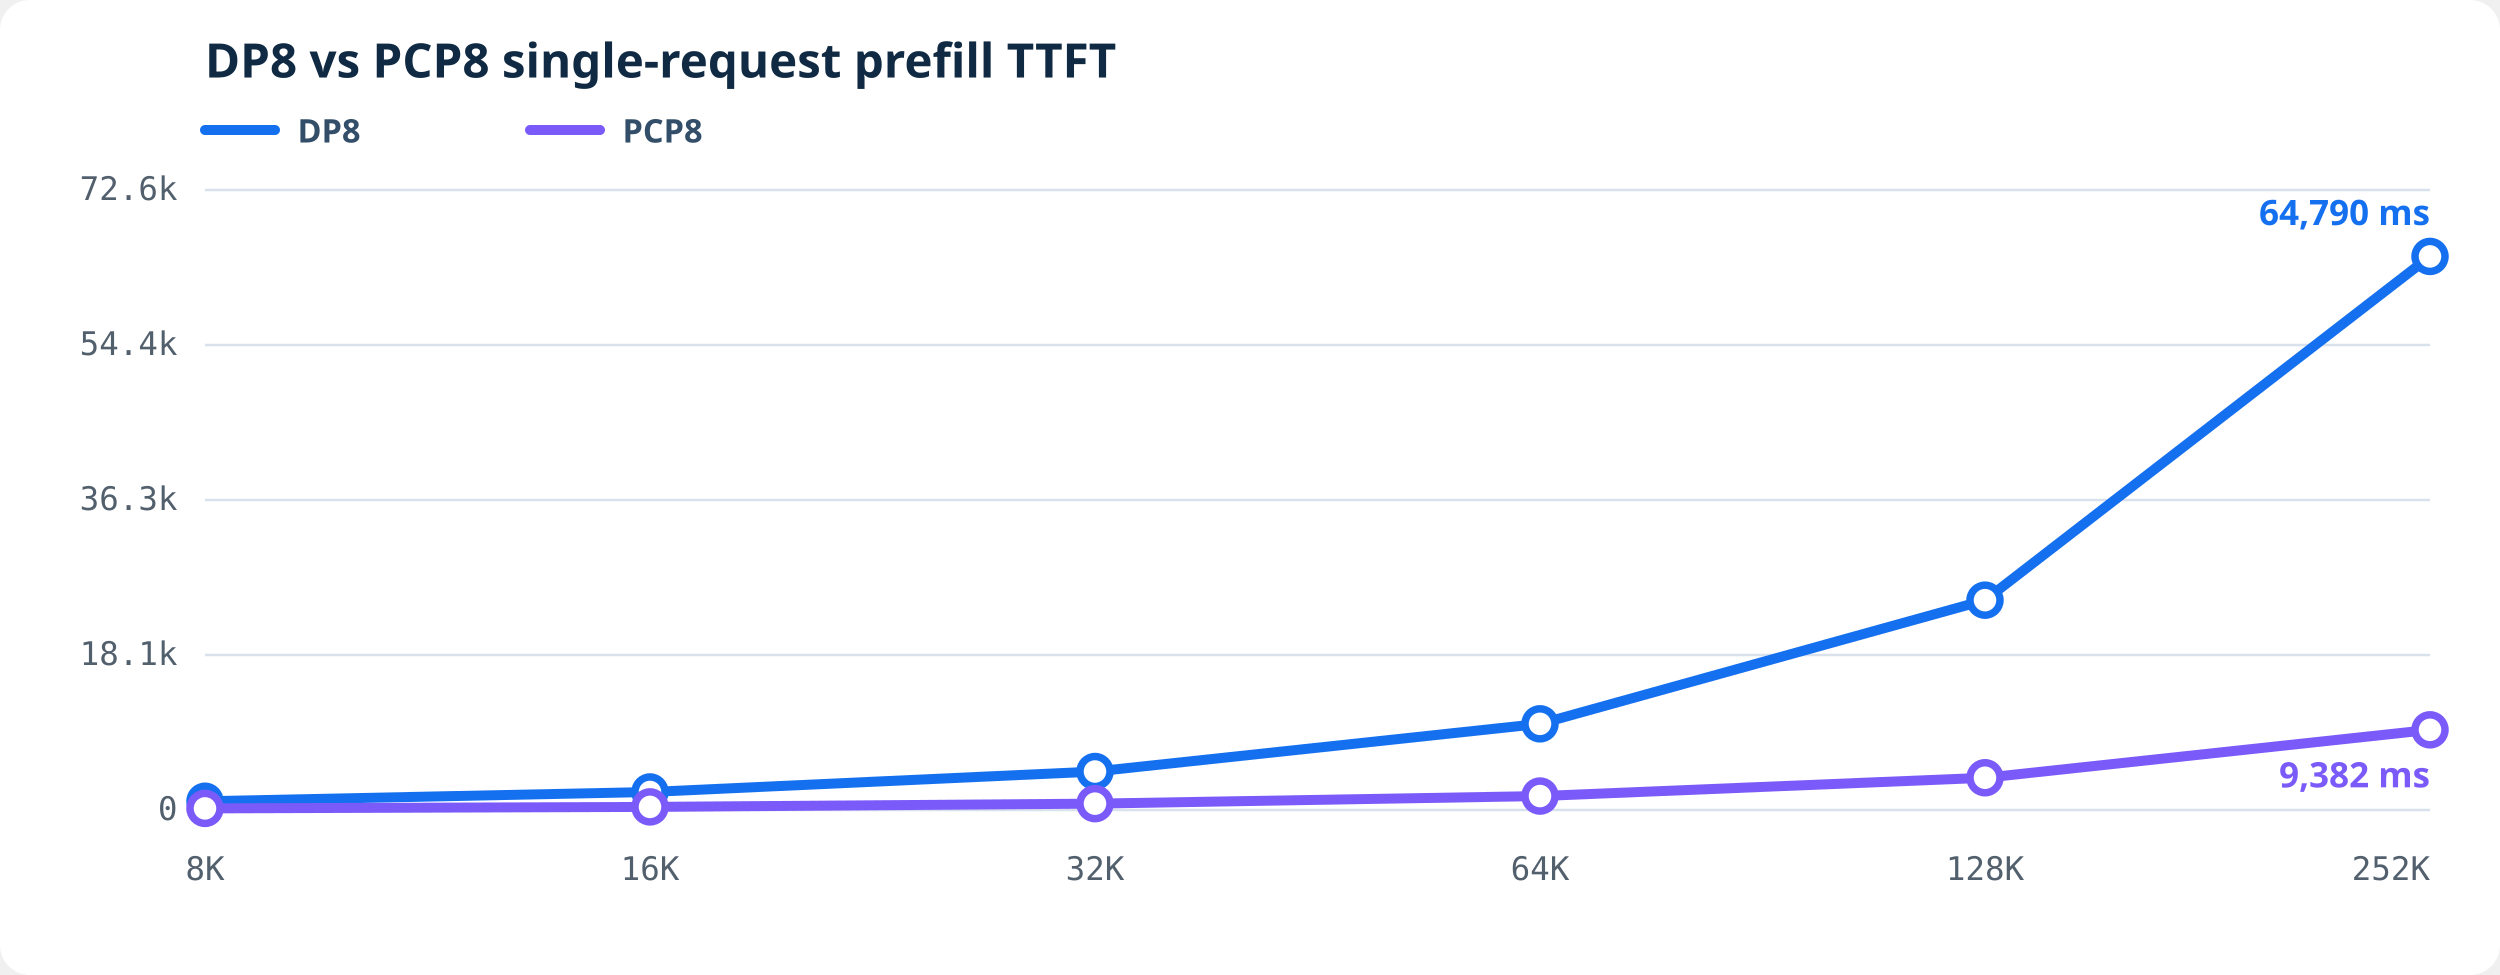
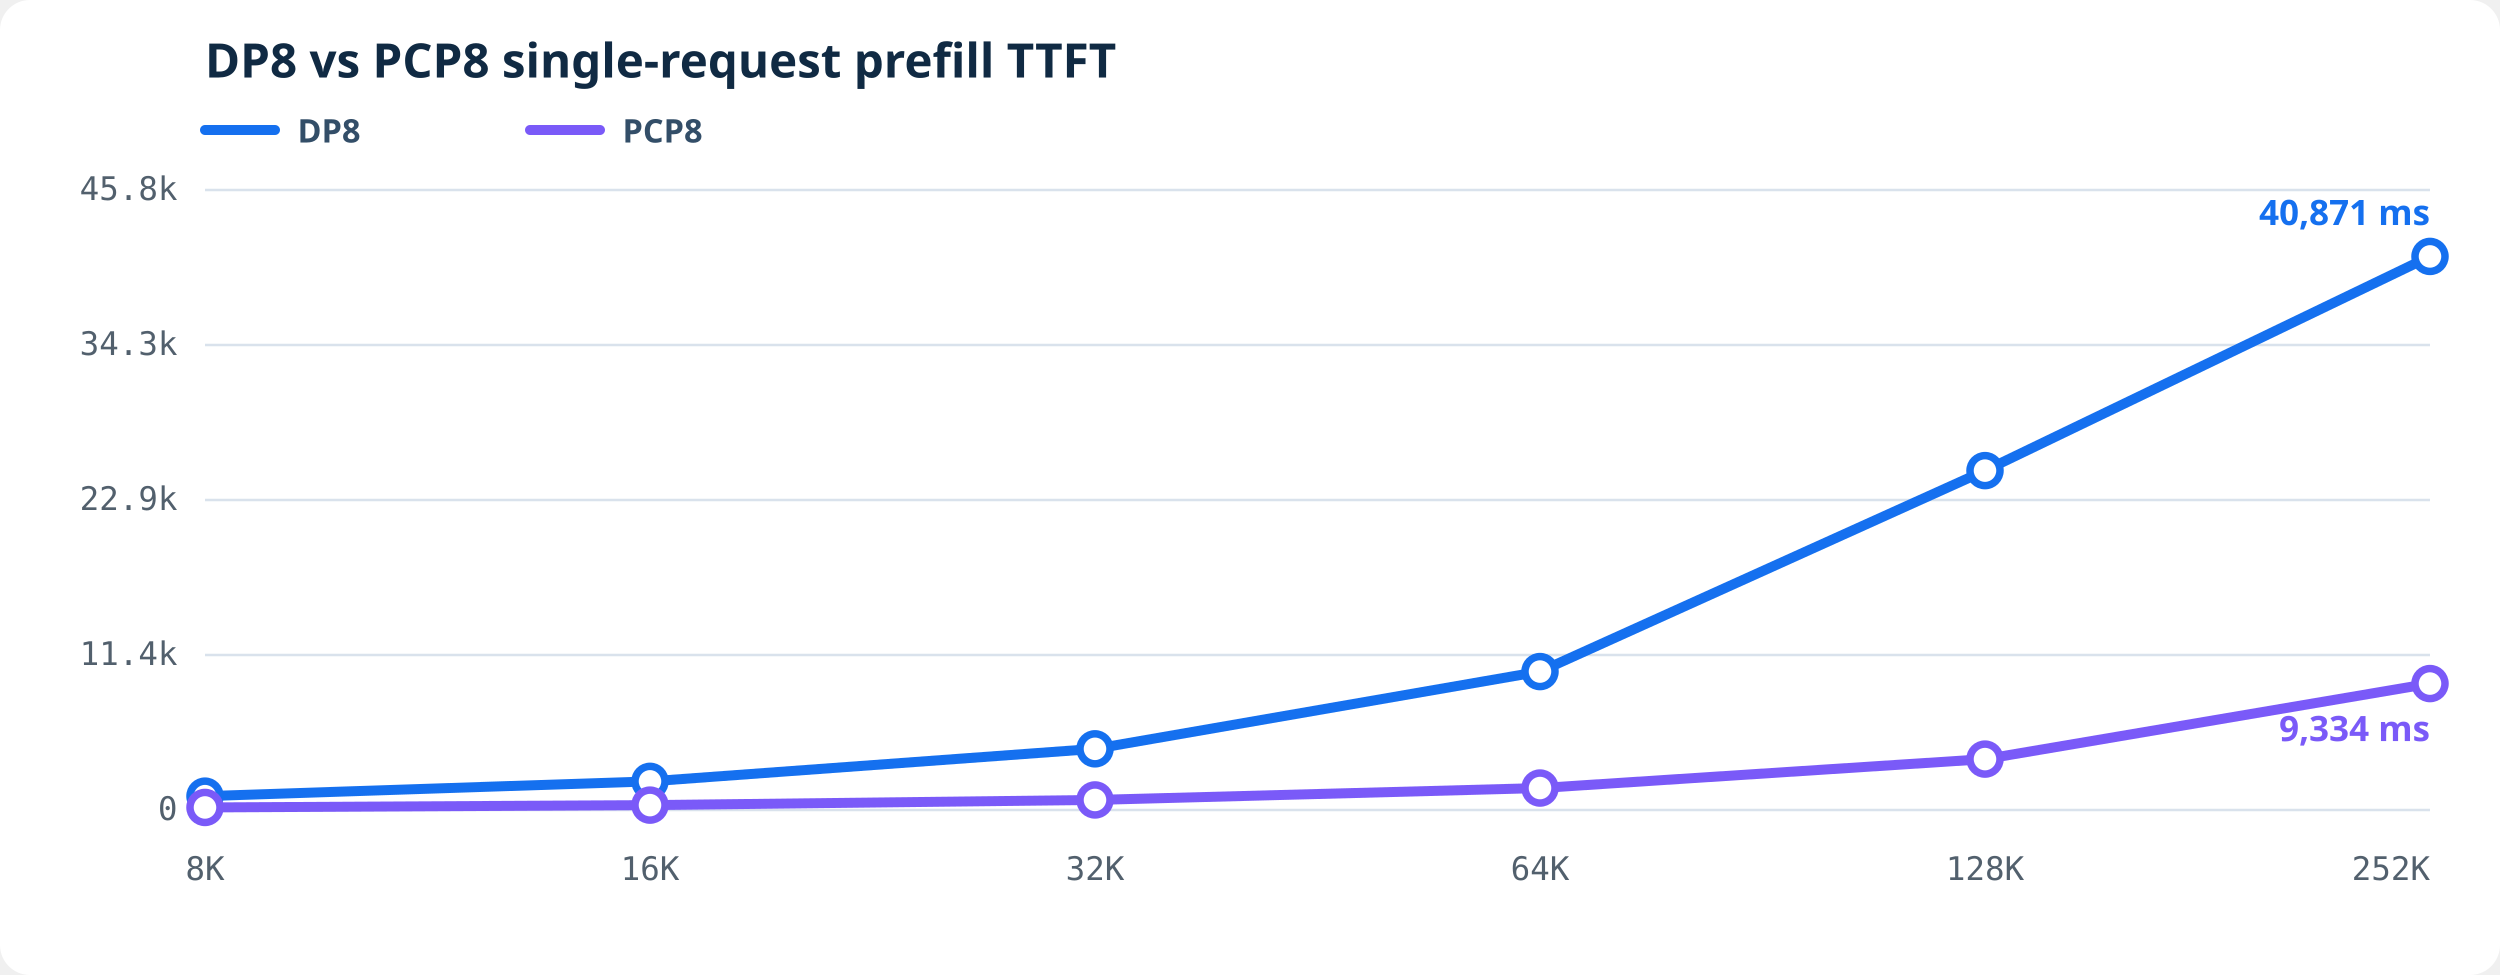
<svg xmlns="http://www.w3.org/2000/svg" viewBox="0 0 1000 390" role="img" aria-labelledby="prefill-ttft-title prefill-ttft-desc">
  <style>.bg{fill:#fff}.grid{stroke:#d9e2ec;stroke-width:1}.axis{fill:#52606d;font:13px ui-monospace,SFMono-Regular,Consolas,monospace}.heading{fill:#102a43;font:600 19px system-ui,sans-serif}.line{fill:none;stroke-width:4;stroke-linejoin:round;stroke-linecap:round}.dot{fill:#fff;stroke-width:3}.latest{stroke-width:3}.legend{fill:#334e68;font:600 13px system-ui,sans-serif}.value{font:600 14px system-ui,sans-serif}</style>
  <rect class="bg" width="1000" height="390" rx="12" />
  <text class="heading" x="82" y="31">DP8 vs PCP8 single-request prefill TTFT</text>
  <line x1="82" y1="52" x2="110" y2="52" stroke="#1570ef" stroke-width="4" stroke-linecap="round" />
  <text class="legend" x="119" y="57">DP8</text>
  <line x1="212" y1="52" x2="240" y2="52" stroke="#7a5af8" stroke-width="4" stroke-linecap="round" />
  <text class="legend" x="249" y="57">PCP8</text>
  <line class="grid" x1="82" y1="324.00" x2="972" y2="324.00" />
  <text class="axis" text-anchor="end" x="71" y="328.00">0</text>
  <line class="grid" x1="82" y1="262.00" x2="972" y2="262.00" />
-   <text class="axis" text-anchor="end" x="71" y="266.00">18.1k</text>
+   <text class="axis" text-anchor="end" x="71" y="266.00">11.4k</text>
  <line class="grid" x1="82" y1="200.00" x2="972" y2="200.00" />
-   <text class="axis" text-anchor="end" x="71" y="204.00">36.3k</text>
+   <text class="axis" text-anchor="end" x="71" y="204.00">22.9k</text>
  <line class="grid" x1="82" y1="138.00" x2="972" y2="138.00" />
-   <text class="axis" text-anchor="end" x="71" y="142.00">54.4k</text>
+   <text class="axis" text-anchor="end" x="71" y="142.00">34.3k</text>
  <line class="grid" x1="82" y1="76.00" x2="972" y2="76.00" />
-   <text class="axis" text-anchor="end" x="71" y="80.00">72.6k</text>
+   <text class="axis" text-anchor="end" x="71" y="80.00">45.8k</text>
  <text class="axis" text-anchor="middle" x="82.00" y="352">8K</text>
  <text class="axis" text-anchor="middle" x="260.00" y="352">16K</text>
  <text class="axis" text-anchor="middle" x="438.00" y="352">32K</text>
  <text class="axis" text-anchor="middle" x="616.00" y="352">64K</text>
  <text class="axis" text-anchor="middle" x="794.00" y="352">128K</text>
  <text class="axis" text-anchor="end" x="972.00" y="352">252K</text>
-   <polyline class="line" stroke="#1570ef" points="82.00,320.50 260.00,316.79 438.00,308.61 616.00,289.53 794.00,240.07 972.00,102.57" />
-   <circle class="dot" fill="#fff" stroke="#1570ef" cx="82.00" cy="320.50" r="6" />
-   <circle class="dot" fill="#fff" stroke="#1570ef" cx="260.00" cy="316.79" r="6" />
-   <circle class="dot" fill="#fff" stroke="#1570ef" cx="438.00" cy="308.61" r="6" />
-   <circle class="dot" fill="#fff" stroke="#1570ef" cx="616.00" cy="289.53" r="6" />
-   <circle class="dot" fill="#fff" stroke="#1570ef" cx="794.00" cy="240.07" r="6" />
+   <polyline class="line" stroke="#1570ef" points="82.00,318.46 260.00,312.54 438.00,299.53 616.00,268.63 794.00,188.25 972.00,102.57" />
+   <circle class="dot" fill="#fff" stroke="#1570ef" cx="82.00" cy="318.46" r="6" />
+   <circle class="dot" fill="#fff" stroke="#1570ef" cx="260.00" cy="312.54" r="6" />
+   <circle class="dot" fill="#fff" stroke="#1570ef" cx="438.00" cy="299.53" r="6" />
+   <circle class="dot" fill="#fff" stroke="#1570ef" cx="616.00" cy="268.63" r="6" />
+   <circle class="dot" fill="#fff" stroke="#1570ef" cx="794.00" cy="188.25" r="6" />
  <circle class="dot latest" fill="#1570ef" stroke="#1570ef" cx="972.00" cy="102.57" r="6" />
-   <text class="value" fill="#1570ef" text-anchor="end" x="972.00" y="90.00">64,790 ms</text>
-   <polyline class="line" stroke="#7a5af8" points="82.00,323.36 260.00,322.76 438.00,321.46 616.00,318.42 794.00,311.10 972.00,291.93" />
-   <circle class="dot" fill="#fff" stroke="#7a5af8" cx="82.00" cy="323.36" r="6" />
-   <circle class="dot" fill="#fff" stroke="#7a5af8" cx="260.00" cy="322.76" r="6" />
-   <circle class="dot" fill="#fff" stroke="#7a5af8" cx="438.00" cy="321.46" r="6" />
-   <circle class="dot" fill="#fff" stroke="#7a5af8" cx="616.00" cy="318.42" r="6" />
-   <circle class="dot" fill="#fff" stroke="#7a5af8" cx="794.00" cy="311.10" r="6" />
-   <circle class="dot latest" fill="#7a5af8" stroke="#7a5af8" cx="972.00" cy="291.93" r="6" />
-   <text class="value" fill="#7a5af8" text-anchor="end" x="972.00" y="314.93">9,382 ms</text>
+   <text class="value" fill="#1570ef" text-anchor="end" x="972.00" y="90.00">40,871 ms</text>
+   <polyline class="line" stroke="#7a5af8" points="82.00,322.98 260.00,322.05 438.00,319.98 616.00,315.22 794.00,303.64 972.00,273.43" />
+   <circle class="dot" fill="#fff" stroke="#7a5af8" cx="82.00" cy="322.98" r="6" />
+   <circle class="dot" fill="#fff" stroke="#7a5af8" cx="260.00" cy="322.05" r="6" />
+   <circle class="dot" fill="#fff" stroke="#7a5af8" cx="438.00" cy="319.98" r="6" />
+   <circle class="dot" fill="#fff" stroke="#7a5af8" cx="616.00" cy="315.22" r="6" />
+   <circle class="dot" fill="#fff" stroke="#7a5af8" cx="794.00" cy="303.64" r="6" />
+   <circle class="dot latest" fill="#7a5af8" stroke="#7a5af8" cx="972.00" cy="273.43" r="6" />
+   <text class="value" fill="#7a5af8" text-anchor="end" x="972.00" y="296.43">9,334 ms</text>
</svg>
